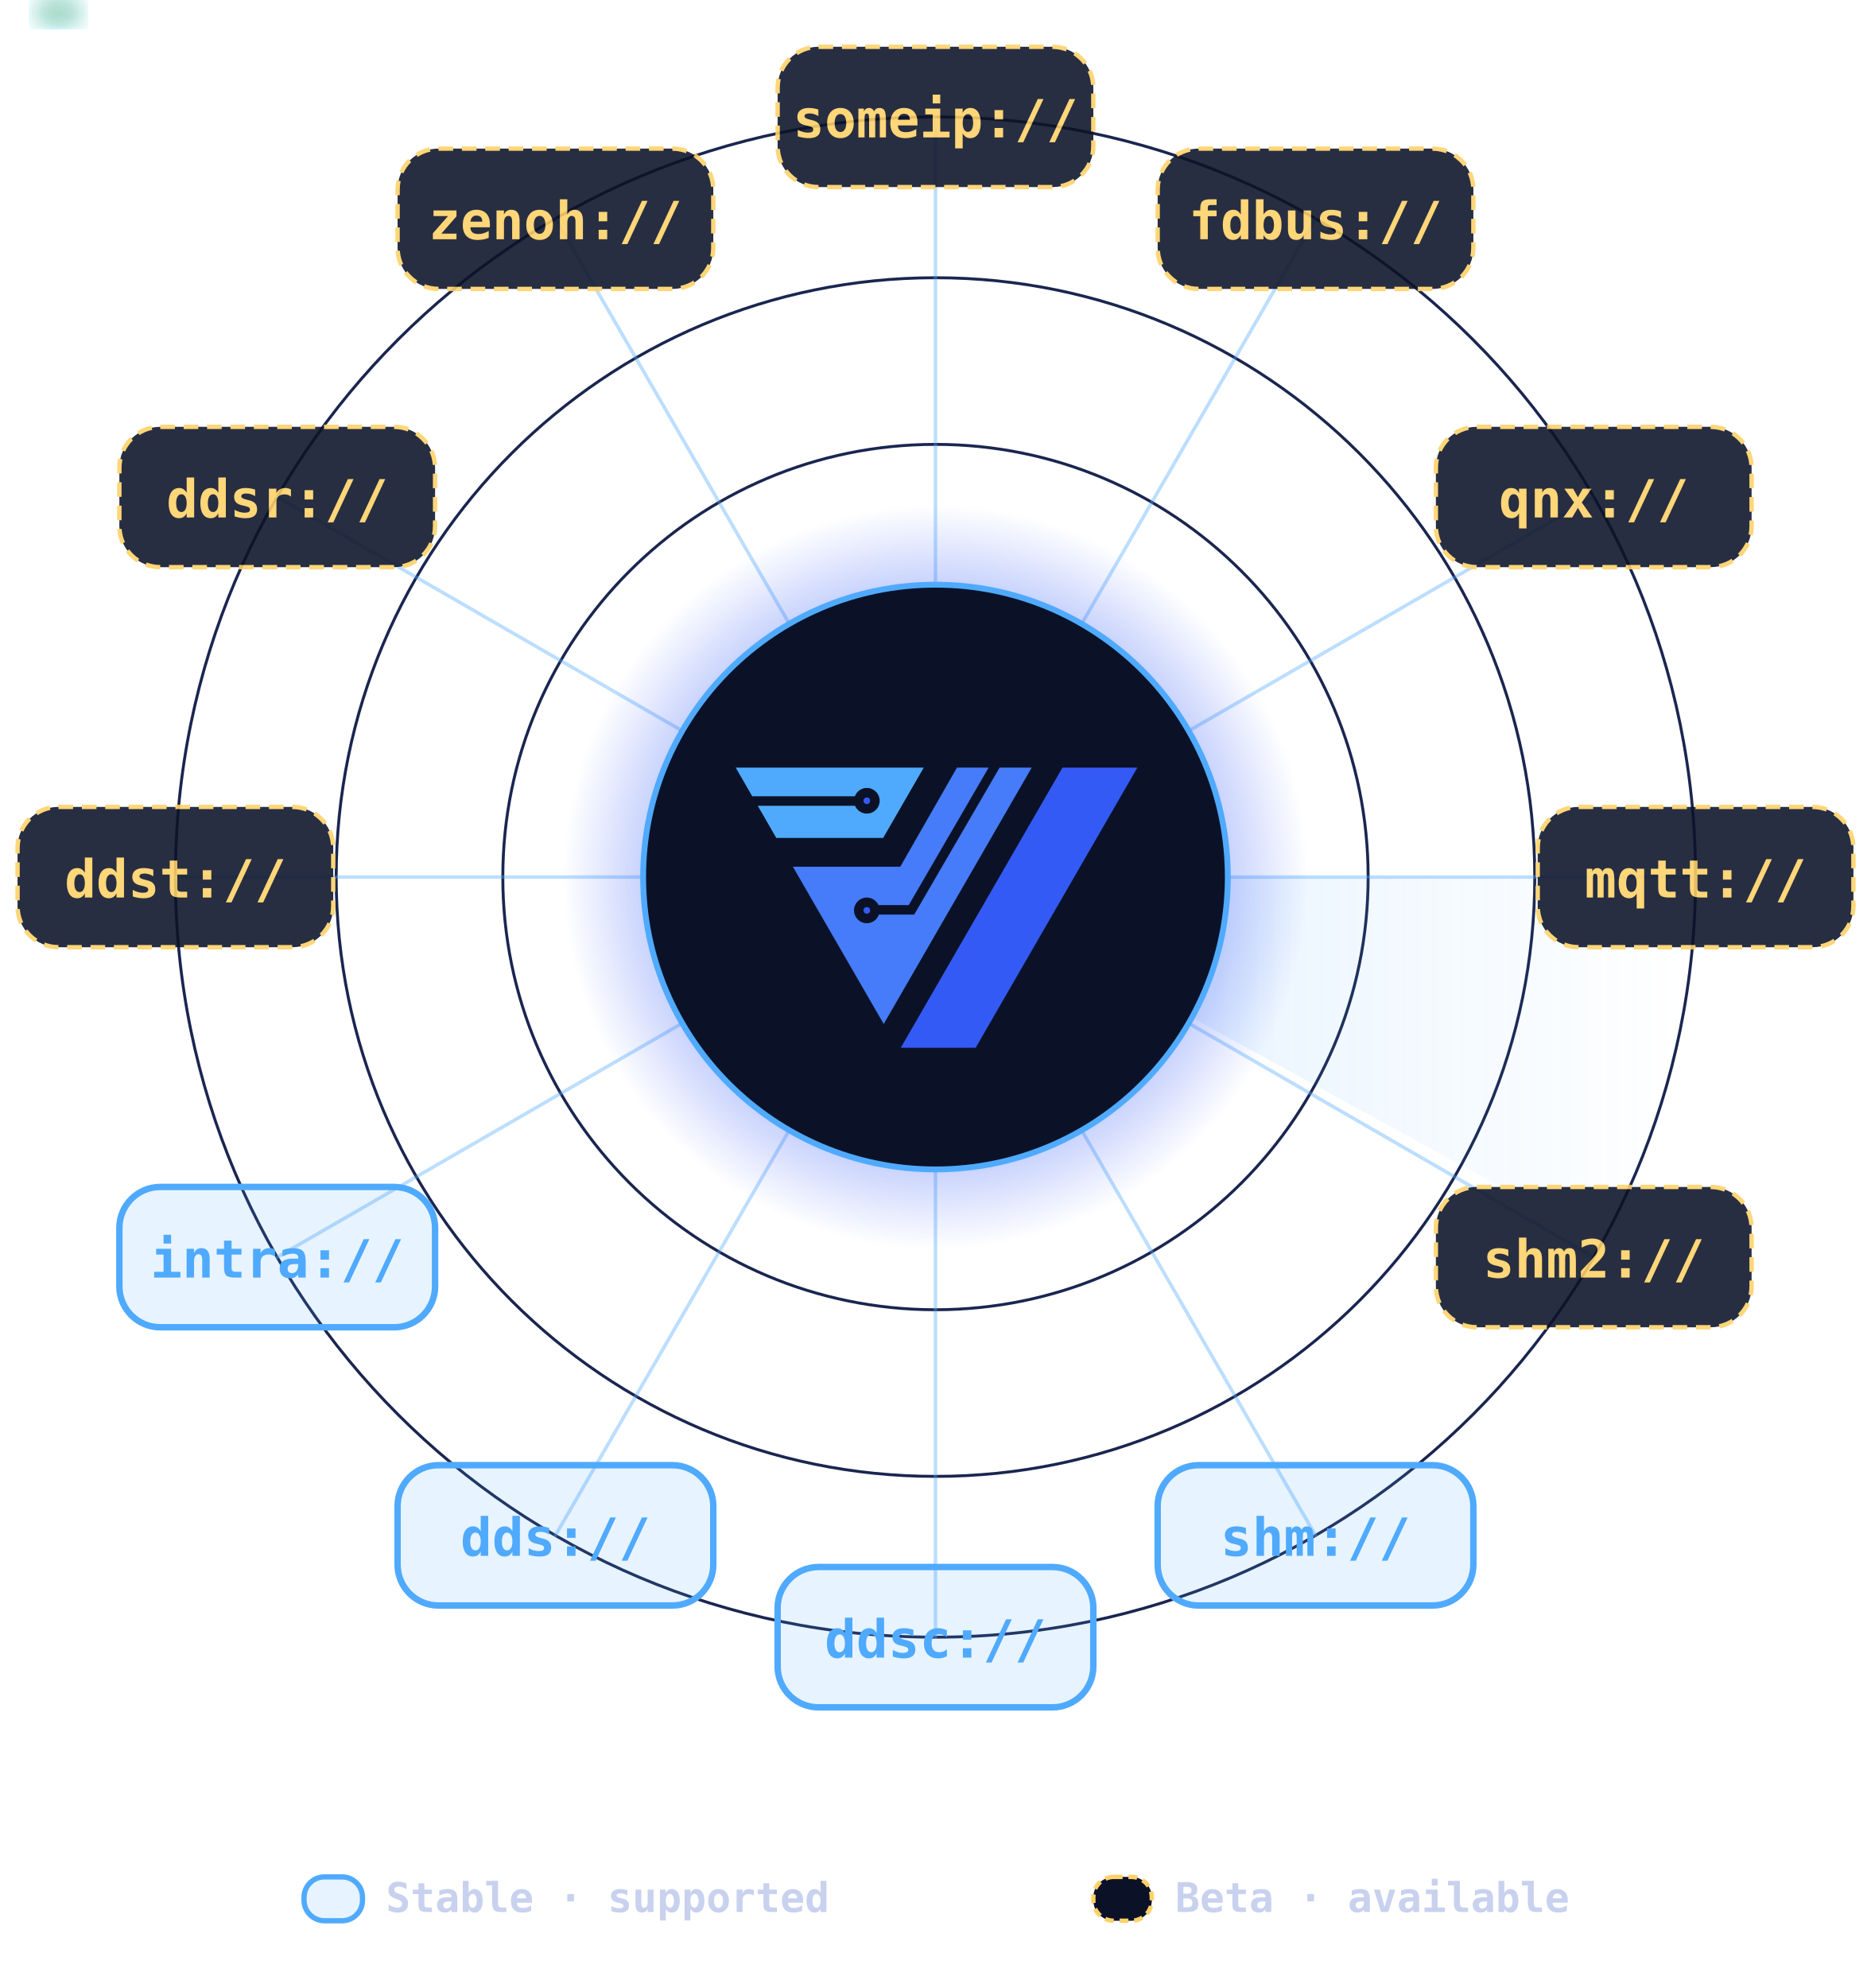
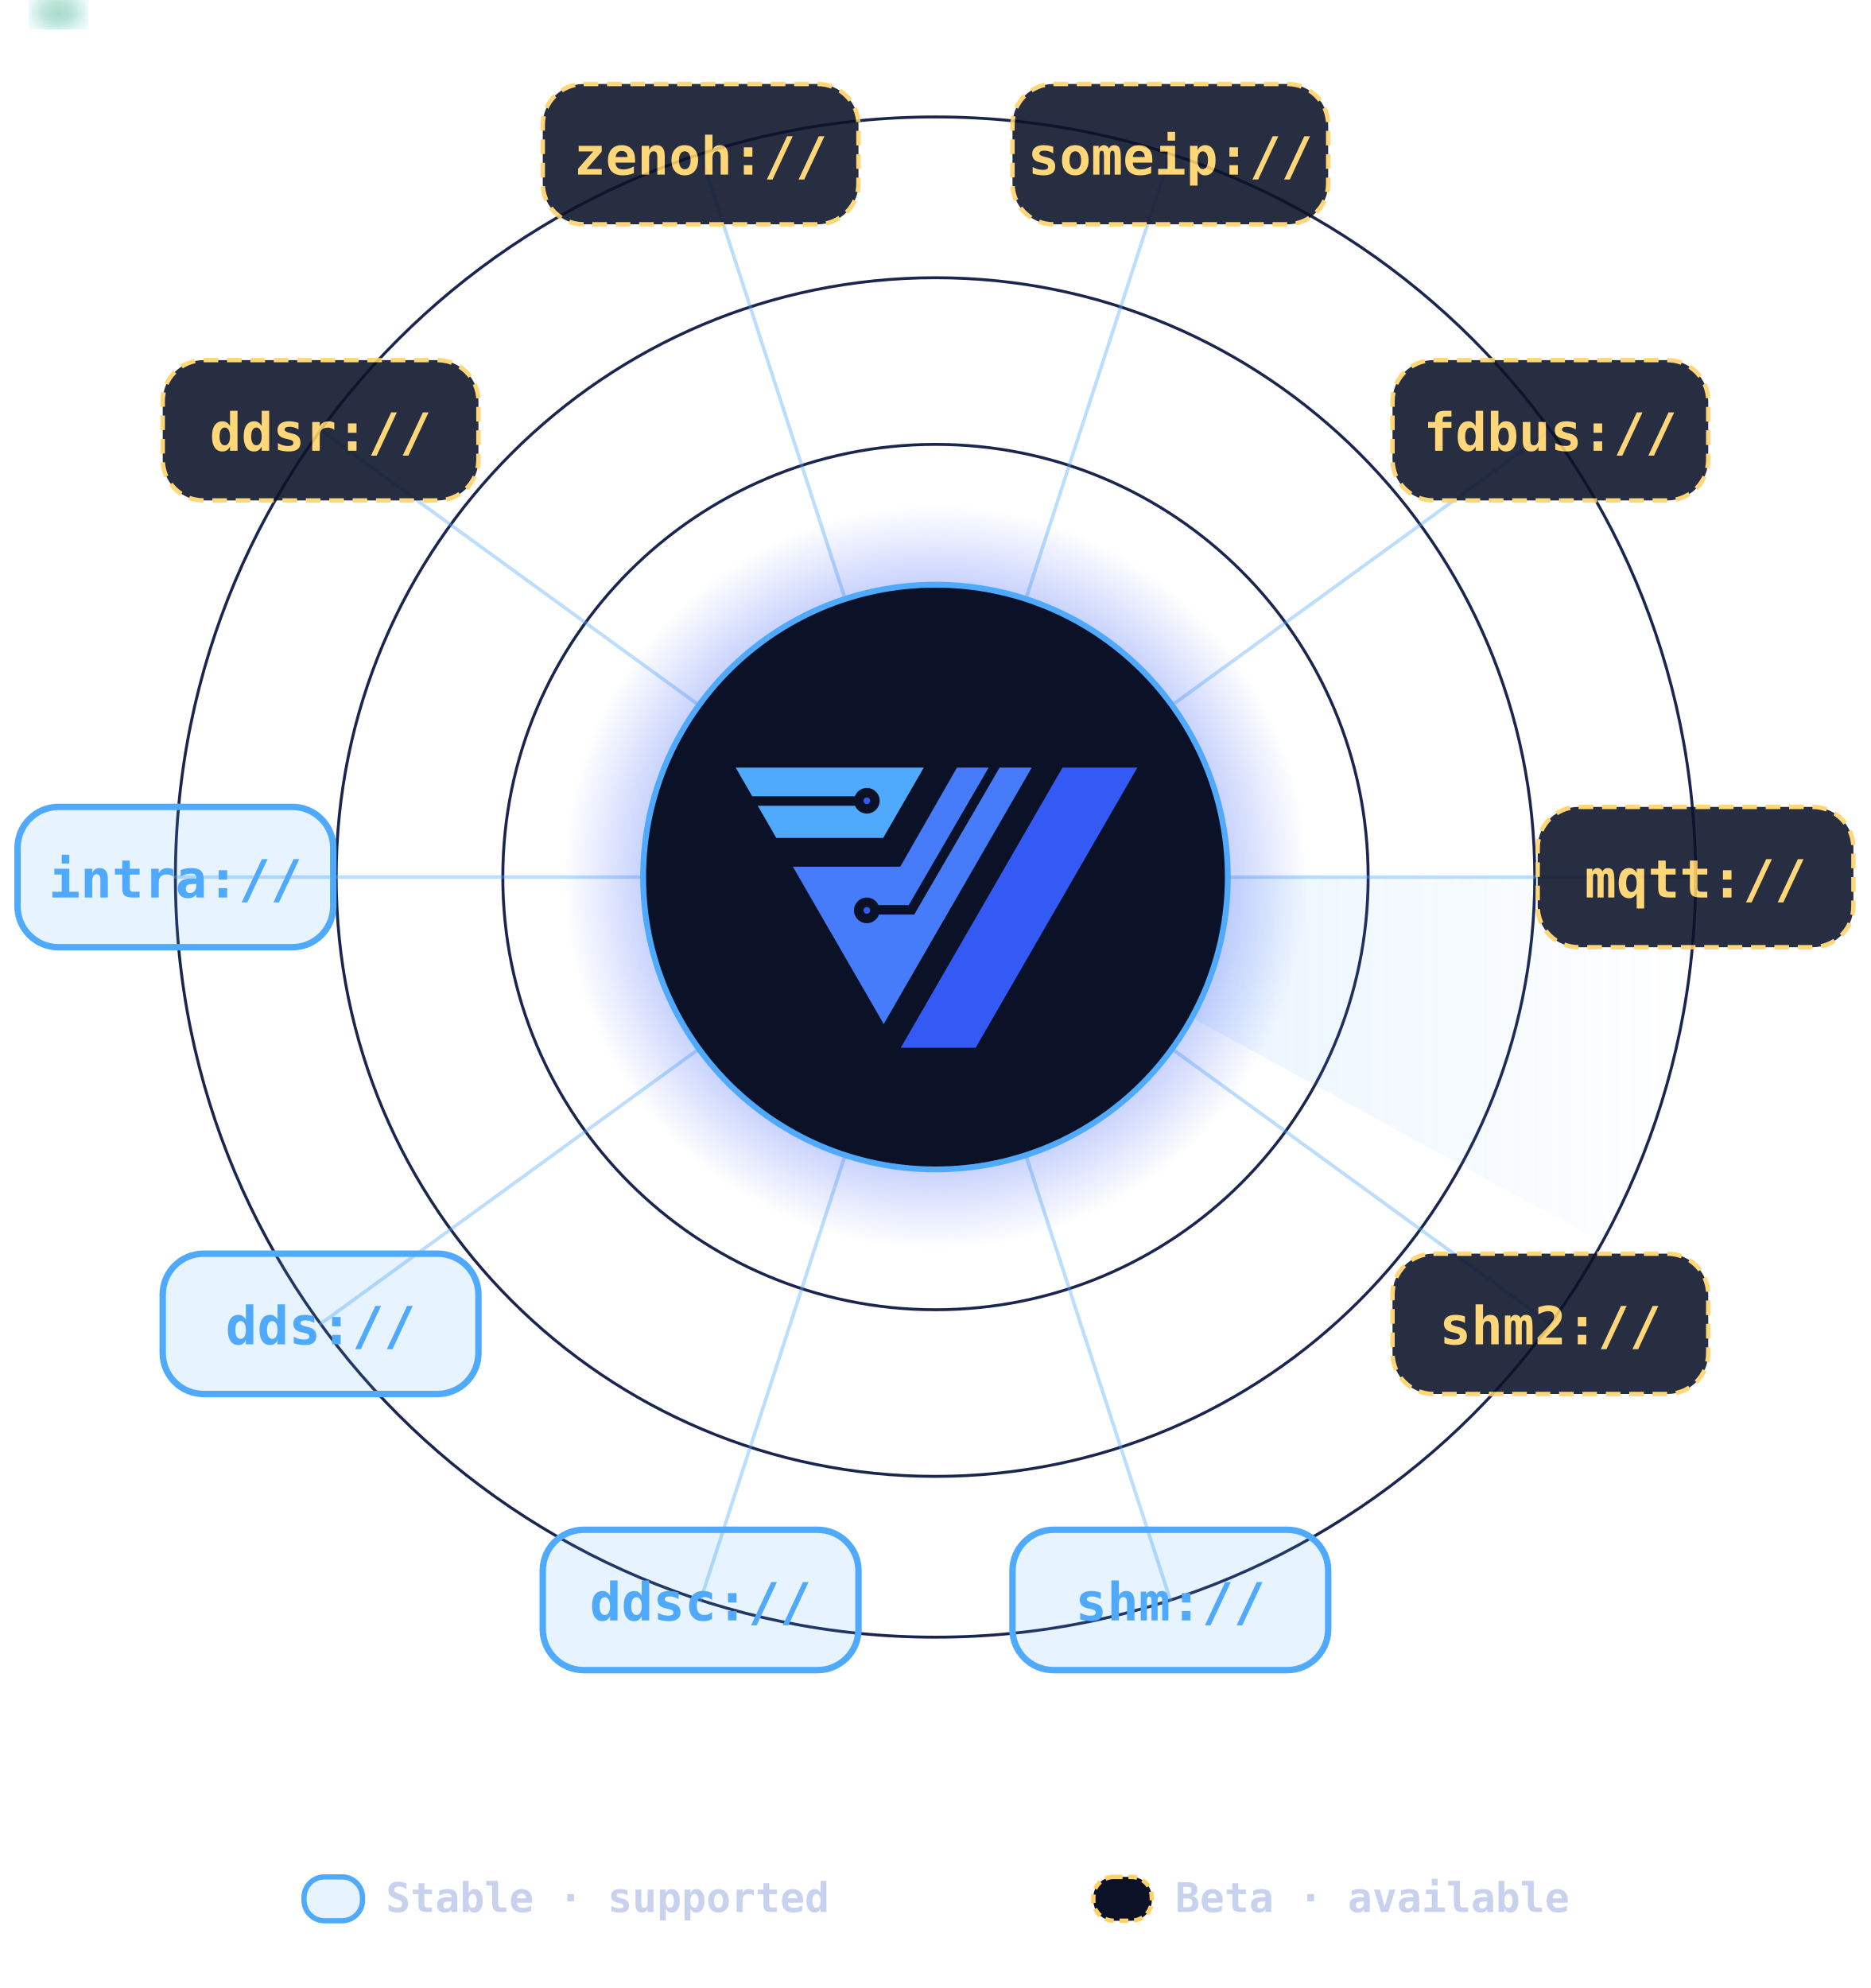
- <svg xmlns="http://www.w3.org/2000/svg" viewBox="-20 0 640 680" role="img" aria-label="VLink 12-transport fabric">
+ <svg xmlns="http://www.w3.org/2000/svg" viewBox="-20 0 640 680" role="img" aria-label="VLink 10-transport fabric">
  <defs>
    <radialGradient id="h-core" cx="0.5" cy="0.5" r="0.5">
      <stop offset="0" stop-color="#4faafd" stop-opacity="0.9" />
      <stop offset="0.6" stop-color="#345af6" stop-opacity="0.5" />
      <stop offset="1" stop-color="#345af6" stop-opacity="0" />
    </radialGradient>
    <linearGradient id="h-sweep" x1="0" x2="1">
      <stop offset="0" stop-color="#4faafd" stop-opacity="0.18" />
      <stop offset="1" stop-color="#4faafd" stop-opacity="0" />
    </linearGradient>
    <filter id="h-glow" x="-50%" y="-50%" width="200%" height="200%">
      <feGaussianBlur stdDeviation="5" />
    </filter>
  </defs>
  <g fill="none" stroke="#1a2650" stroke-width="1">
    <circle cx="300" cy="300" r="260" />
    <circle cx="300" cy="300" r="205" />
    <circle cx="300" cy="300" r="148" />
  </g>
  <g transform="translate(300 300)">
    <path d="M 0 0 L 260 0 A 260 260 0 0 1 228 125 Z" fill="url(#h-sweep)">
      <animateTransform attributeName="transform" type="rotate" from="0" to="360" dur="16s" repeatCount="indefinite" />
    </path>
  </g>
  <g stroke="#4faafd" stroke-width="1.2" stroke-opacity="0.38" fill="none" stroke-linecap="round">
    <line x1="300" y1="300" x2="560" y2="300" />
-     <line x1="300" y1="300" x2="525.17" y2="430" />
-     <line x1="300" y1="300" x2="430" y2="525.17" />
-     <line x1="300" y1="300" x2="300" y2="560" />
-     <line x1="300" y1="300" x2="170" y2="525.17" />
-     <line x1="300" y1="300" x2="74.83" y2="430" />
+     <line x1="300" y1="300" x2="510.34" y2="452.82" />
+     <line x1="300" y1="300" x2="380.34" y2="547.27" />
+     <line x1="300" y1="300" x2="219.66" y2="547.27" />
+     <line x1="300" y1="300" x2="89.66" y2="452.82" />
    <line x1="300" y1="300" x2="40" y2="300" />
-     <line x1="300" y1="300" x2="74.83" y2="170" />
-     <line x1="300" y1="300" x2="170" y2="74.83" />
-     <line x1="300" y1="300" x2="300" y2="40" />
-     <line x1="300" y1="300" x2="430" y2="74.83" />
-     <line x1="300" y1="300" x2="525.17" y2="170" />
+     <line x1="300" y1="300" x2="89.66" y2="147.18" />
+     <line x1="300" y1="300" x2="219.66" y2="52.73" />
+     <line x1="300" y1="300" x2="380.34" y2="52.73" />
+     <line x1="300" y1="300" x2="510.34" y2="147.18" />
  </g>
  <g>
    <circle r="5" fill="#00e5b0" filter="url(#h-glow)">
      <animateMotion dur="2s" repeatCount="indefinite" path="M 300 300 L 560 300" />
      <animate attributeName="opacity" values="0;1;1;0" keyTimes="0;0.12;0.85;1" dur="2s" repeatCount="indefinite" />
    </circle>
    <circle r="5" fill="#00e5b0" filter="url(#h-glow)">
-       <animateMotion dur="2s" begin="0.5s" repeatCount="indefinite" path="M 300 300 L 525.17 430" />
+       <animateMotion dur="2s" begin="0.5s" repeatCount="indefinite" path="M 300 300 L 510.34 452.82" />
      <animate attributeName="opacity" values="0;1;1;0" keyTimes="0;0.12;0.85;1" dur="2s" begin="0.5s" repeatCount="indefinite" />
    </circle>
    <circle r="5" fill="#4faafd" filter="url(#h-glow)">
-       <animateMotion dur="2.2s" begin="0.2s" repeatCount="indefinite" path="M 300 300 L 300 560" />
+       <animateMotion dur="2.2s" begin="0.2s" repeatCount="indefinite" path="M 300 300 L 219.66 547.27" />
      <animate attributeName="opacity" values="0;1;1;0" keyTimes="0;0.12;0.85;1" dur="2.2s" begin="0.2s" repeatCount="indefinite" />
    </circle>
    <circle r="5" fill="#4faafd" filter="url(#h-glow)">
-       <animateMotion dur="2.2s" begin="1s" repeatCount="indefinite" path="M 300 300 L 74.83 430" />
+       <animateMotion dur="2.2s" begin="1s" repeatCount="indefinite" path="M 300 300 L 40 300" />
      <animate attributeName="opacity" values="0;1;1;0" keyTimes="0;0.12;0.85;1" dur="2.2s" begin="1s" repeatCount="indefinite" />
    </circle>
    <circle r="4.5" fill="#ffd166" filter="url(#h-glow)">
-       <animateMotion dur="2.4s" begin="0.7s" repeatCount="indefinite" path="M 300 300 L 300 40" />
+       <animateMotion dur="2.4s" begin="0.7s" repeatCount="indefinite" path="M 300 300 L 380.34 52.73" />
      <animate attributeName="opacity" values="0;1;1;0" keyTimes="0;0.12;0.85;1" dur="2.4s" begin="0.7s" repeatCount="indefinite" />
    </circle>
    <circle r="4.5" fill="#ffd166" filter="url(#h-glow)">
-       <animateMotion dur="2.4s" begin="1.4s" repeatCount="indefinite" path="M 300 300 L 430 74.83" />
+       <animateMotion dur="2.4s" begin="1.4s" repeatCount="indefinite" path="M 300 300 L 510.34 147.18" />
      <animate attributeName="opacity" values="0;1;1;0" keyTimes="0;0.12;0.85;1" dur="2.4s" begin="1.4s" repeatCount="indefinite" />
    </circle>
  </g>
  <g font-family="JetBrains Mono, monospace" font-size="18" font-weight="700" text-anchor="middle">
-     <g transform="translate(74.83 430)">
+     <g transform="translate(40 300)">
      <rect x="-54" y="-24" width="108" height="48" rx="14" fill="#4faafd22" stroke="#4faafd" stroke-width="2.2" />
      <text y="7" fill="#4faafd">intra://</text>
    </g>
-     <g transform="translate(170 525.17)">
+     <g transform="translate(89.66 452.82)">
      <rect x="-54" y="-24" width="108" height="48" rx="14" fill="#4faafd22" stroke="#4faafd" stroke-width="2.2" />
      <text y="7" fill="#4faafd">dds://</text>
    </g>
-     <g transform="translate(300 560)">
+     <g transform="translate(219.66 547.27)">
      <rect x="-54" y="-24" width="108" height="48" rx="14" fill="#4faafd22" stroke="#4faafd" stroke-width="2.2" />
      <text y="7" fill="#4faafd">ddsc://</text>
    </g>
-     <g transform="translate(430 525.17)">
+     <g transform="translate(380.34 547.27)">
      <rect x="-54" y="-24" width="108" height="48" rx="14" fill="#4faafd22" stroke="#4faafd" stroke-width="2.2" />
      <text y="7" fill="#4faafd">shm://</text>
    </g>
-     <g transform="translate(525.17 430)" opacity="0.88">
+     <g transform="translate(510.34 452.82)" opacity="0.88">
      <rect x="-54" y="-24" width="108" height="48" rx="14" fill="#0b1228" stroke="#ffd166" stroke-width="1.5" stroke-dasharray="5 3" />
      <text y="7" fill="#ffd166">shm2://</text>
    </g>
    <g transform="translate(560 300)" opacity="0.88">
      <rect x="-54" y="-24" width="108" height="48" rx="14" fill="#0b1228" stroke="#ffd166" stroke-width="1.5" stroke-dasharray="5 3" />
      <text y="7" fill="#ffd166">mqtt://</text>
    </g>
-     <g transform="translate(525.17 170)" opacity="0.88">
-       <rect x="-54" y="-24" width="108" height="48" rx="14" fill="#0b1228" stroke="#ffd166" stroke-width="1.5" stroke-dasharray="5 3" />
-       <text y="7" fill="#ffd166">qnx://</text>
-     </g>
-     <g transform="translate(430 74.83)" opacity="0.88">
+     <g transform="translate(510.34 147.18)" opacity="0.88">
      <rect x="-54" y="-24" width="108" height="48" rx="14" fill="#0b1228" stroke="#ffd166" stroke-width="1.5" stroke-dasharray="5 3" />
      <text y="7" fill="#ffd166">fdbus://</text>
    </g>
-     <g transform="translate(300 40)" opacity="0.88">
+     <g transform="translate(380.34 52.73)" opacity="0.88">
      <rect x="-54" y="-24" width="108" height="48" rx="14" fill="#0b1228" stroke="#ffd166" stroke-width="1.5" stroke-dasharray="5 3" />
      <text y="7" fill="#ffd166">someip://</text>
    </g>
-     <g transform="translate(170 74.83)" opacity="0.88">
+     <g transform="translate(219.66 52.73)" opacity="0.88">
      <rect x="-54" y="-24" width="108" height="48" rx="14" fill="#0b1228" stroke="#ffd166" stroke-width="1.5" stroke-dasharray="5 3" />
      <text y="7" fill="#ffd166">zenoh://</text>
    </g>
-     <g transform="translate(74.83 170)" opacity="0.88">
+     <g transform="translate(89.66 147.18)" opacity="0.88">
      <rect x="-54" y="-24" width="108" height="48" rx="14" fill="#0b1228" stroke="#ffd166" stroke-width="1.5" stroke-dasharray="5 3" />
      <text y="7" fill="#ffd166">ddsr://</text>
-     </g>
-     <g transform="translate(40 300)" opacity="0.88">
-       <rect x="-54" y="-24" width="108" height="48" rx="14" fill="#0b1228" stroke="#ffd166" stroke-width="1.5" stroke-dasharray="5 3" />
-       <text y="7" fill="#ffd166">ddst://</text>
    </g>
  </g>
  <circle cx="300" cy="300" r="128" fill="url(#h-core)" />
  <circle cx="300" cy="300" r="100" fill="#0b1228" stroke="#4faafd" stroke-width="2" />
  <circle cx="300" cy="300" r="100" fill="none" stroke="#4faafd" stroke-width="1.5">
    <animate attributeName="r" values="100;120;100" dur="3.2s" repeatCount="indefinite" />
    <animate attributeName="stroke-opacity" values="0.85;0;0.85" dur="3.2s" repeatCount="indefinite" />
  </circle>
  <g transform="translate(229.96 240.08) scale(0.55)">
    <polygon fill="#345af6" points="152.328,215.115 252.896,40.896 206.327,40.896 105.759,215.115 152.328,215.115 " />
    <path fill="#4faafd" d="m3.104,40.896l10.291,17.815l63.805,0c1.132,-3.027 4.034,-5.203 7.457,-5.203c4.404,0 7.984,3.58 7.984,7.984s-3.58,7.984 -7.984,7.984c-3.293,0 -6.121,-2.004 -7.342,-4.858l-60.507,0l11.543,19.991l66.455,0l25.241,-43.714l-116.932,0l-0.01,0z" />
    <path fill="#345af6" d="m86.728,61.492c0,-1.143 -0.929,-2.077 -2.077,-2.077s-2.077,0.929 -2.077,2.077s0.929,2.077 2.077,2.077s2.077,-0.929 2.077,-2.077z" />
    <path fill="#467cf9" d="m167.226,40.896l-53.107,91.383l-21.964,0c-1.085,3.115 -4.023,5.37 -7.509,5.37c-4.404,0 -7.984,-3.58 -7.984,-7.984s3.58,-7.984 7.984,-7.984c3.225,0 5.991,1.931 7.248,4.686l18.823,0l49.673,-85.481l-19.684,0l-35.26,61.628l-66.779,0l56.483,97.818l92.046,-159.446l-19.981,0l0.01,0.01z" />
    <path fill="#345af6" d="m82.574,129.67c0,1.143 0.929,2.077 2.077,2.077s2.077,-0.929 2.077,-2.077s-0.929,-2.077 -2.077,-2.077s-2.077,0.929 -2.077,2.077z" />
  </g>
  <g transform="translate(84 642)" font-family="JetBrains Mono, monospace" font-size="14" font-weight="600" fill="#C8D1EE">
    <rect x="0" y="0" width="20" height="15" rx="7" fill="#4faafd22" stroke="#4faafd" stroke-width="1.8" />
    <text x="28" y="12">Stable · supported</text>
    <rect x="270" y="0" width="20" height="15" rx="7" fill="#0b1228" stroke="#ffd166" stroke-width="1.5" stroke-dasharray="3 2" />
    <text x="298" y="12">Beta · available</text>
  </g>
</svg>
